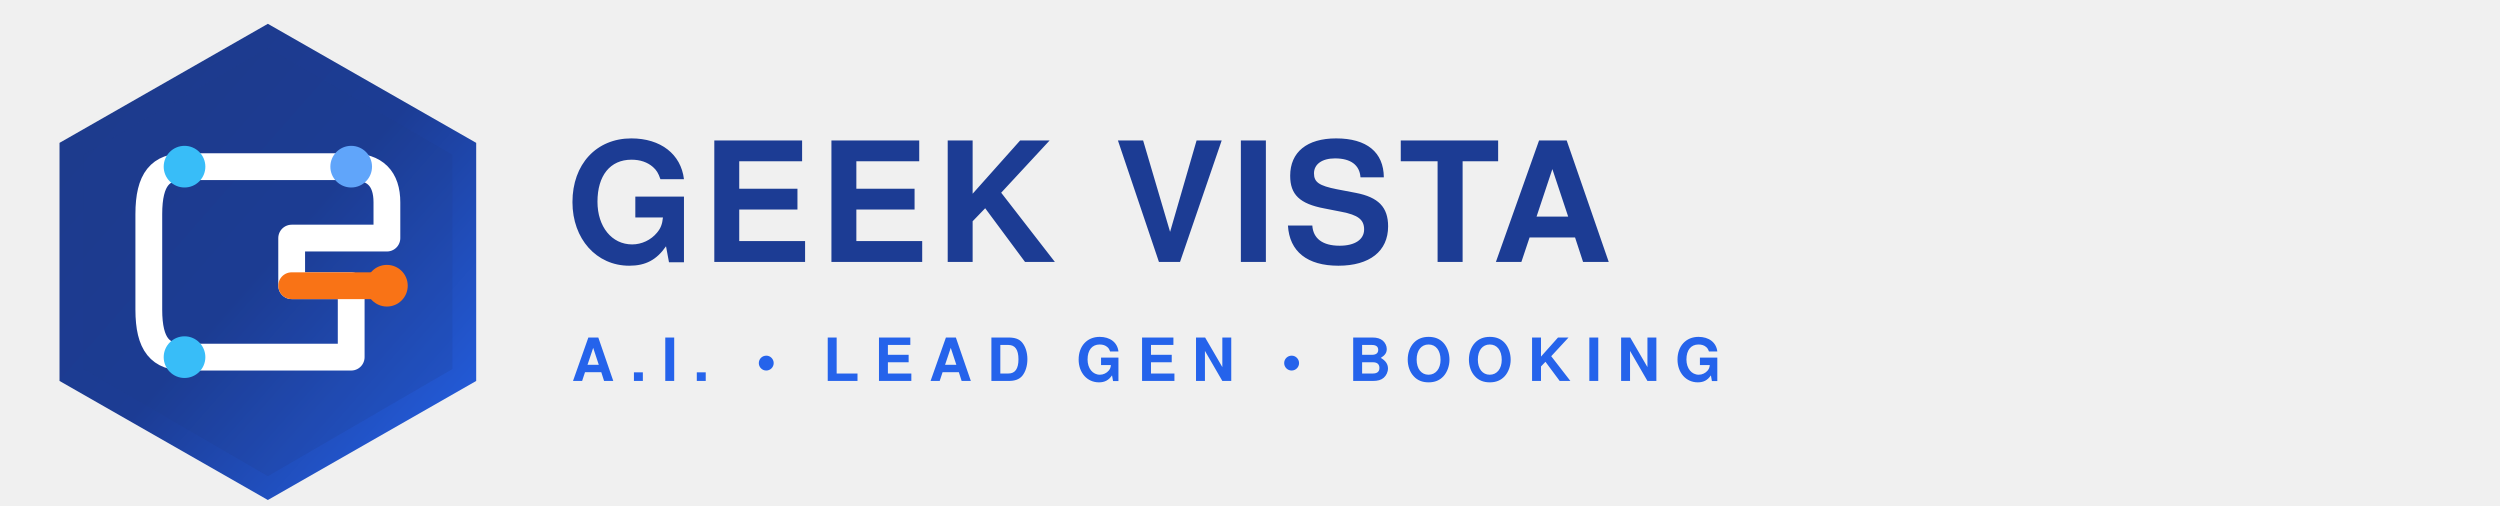
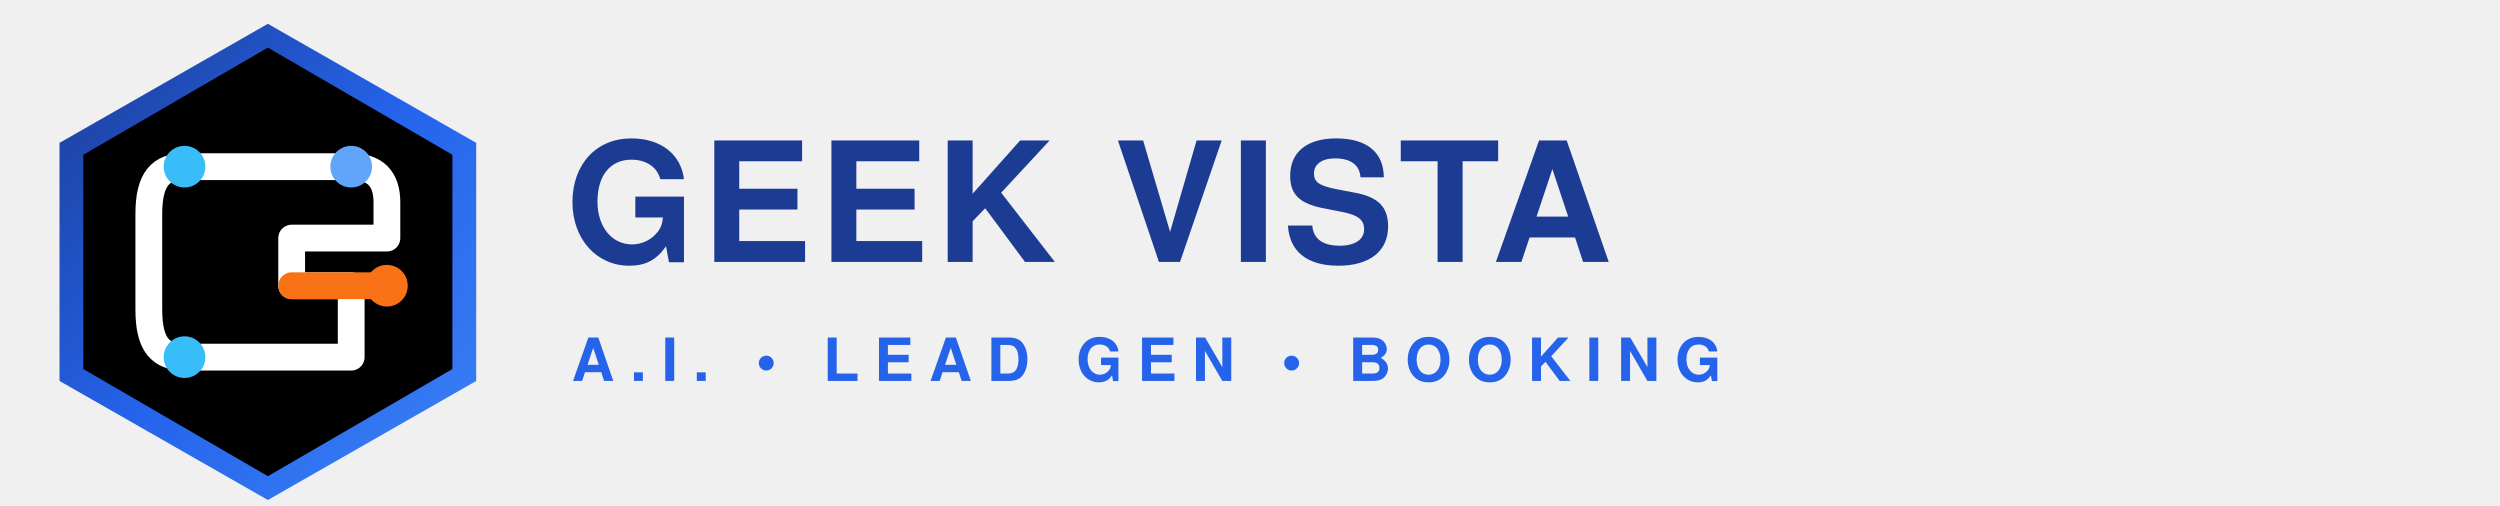
<svg xmlns="http://www.w3.org/2000/svg" viewBox="0 0 420 85" width="420" height="85">
  <defs>
-     <linearGradient id="blue-grad-light" x1="0%" y1="0%" x2="100%" y2="100%">
-       <stop offset="0%" stop-color="#1E3A8A" />
-       <stop offset="50%" stop-color="#1C3C94" />
-       <stop offset="100%" stop-color="#2563EB" />
+     <linearGradient id="blue-grad-badge" x1="0%" y1="0%" x2="100%" y2="100%">
+       <stop offset="0%" stop-color="#1C3C94" />
+       <stop offset="50%" stop-color="#2563EB" />
+       <stop offset="100%" stop-color="#3B82F6" />
    </linearGradient>
  </defs>
  <g transform="translate(5, 2)">
-     <polygon points="40,2 75,22 75,62 40,82 5,62 5,22" fill="url(#blue-grad-light)" />
-     <polygon points="40,6 71,24 71,60 40,78 9,60 9,24" fill="#1E3A8A" opacity="0.2" />
+     <polygon points="40,2 75,22 75,62 40,82 5,62 5,22" fill="url(#blue-grad-badge)" />
+     <polygon points="40,6 71,24 71,60 40,78 9,60 9,24" fill="#000000" />
    <path d="M 26 26 L 54 26 C 58 26, 60 28, 60 32 L 60 38 L 44 38 L 44 46 L 54 46 L 54 58 L 26 58 C 22 58, 20 56, 20 50 L 20 34 C 20 28, 22 26, 26 26 Z" fill="none" stroke="#FFFFFF" stroke-width="4.5" stroke-linecap="round" stroke-linejoin="round" />
    <path d="M 44 46 L 60 46" stroke="#F97316" stroke-width="4.5" stroke-linecap="round" />
    <circle cx="26" cy="26" r="3.5" fill="#38BDF8" />
    <circle cx="54" cy="26" r="3.5" fill="#60A5FA" />
    <circle cx="60" cy="46" r="3.5" fill="#F97316" />
    <circle cx="26" cy="58" r="3.5" fill="#38BDF8" />
  </g>
  <text x="95" y="44" font-family="'Helvetica Neue', Helvetica, Arial, sans-serif" font-weight="800" font-size="28" fill="#1C3C94" letter-spacing="1">GEEK VISTA</text>
  <text x="96" y="64" font-family="'Helvetica Neue', Helvetica, Arial, sans-serif" font-weight="600" font-size="10" fill="#2563EB" letter-spacing="2.5">A.I. • LEAD GEN • BOOKING</text>
</svg>
